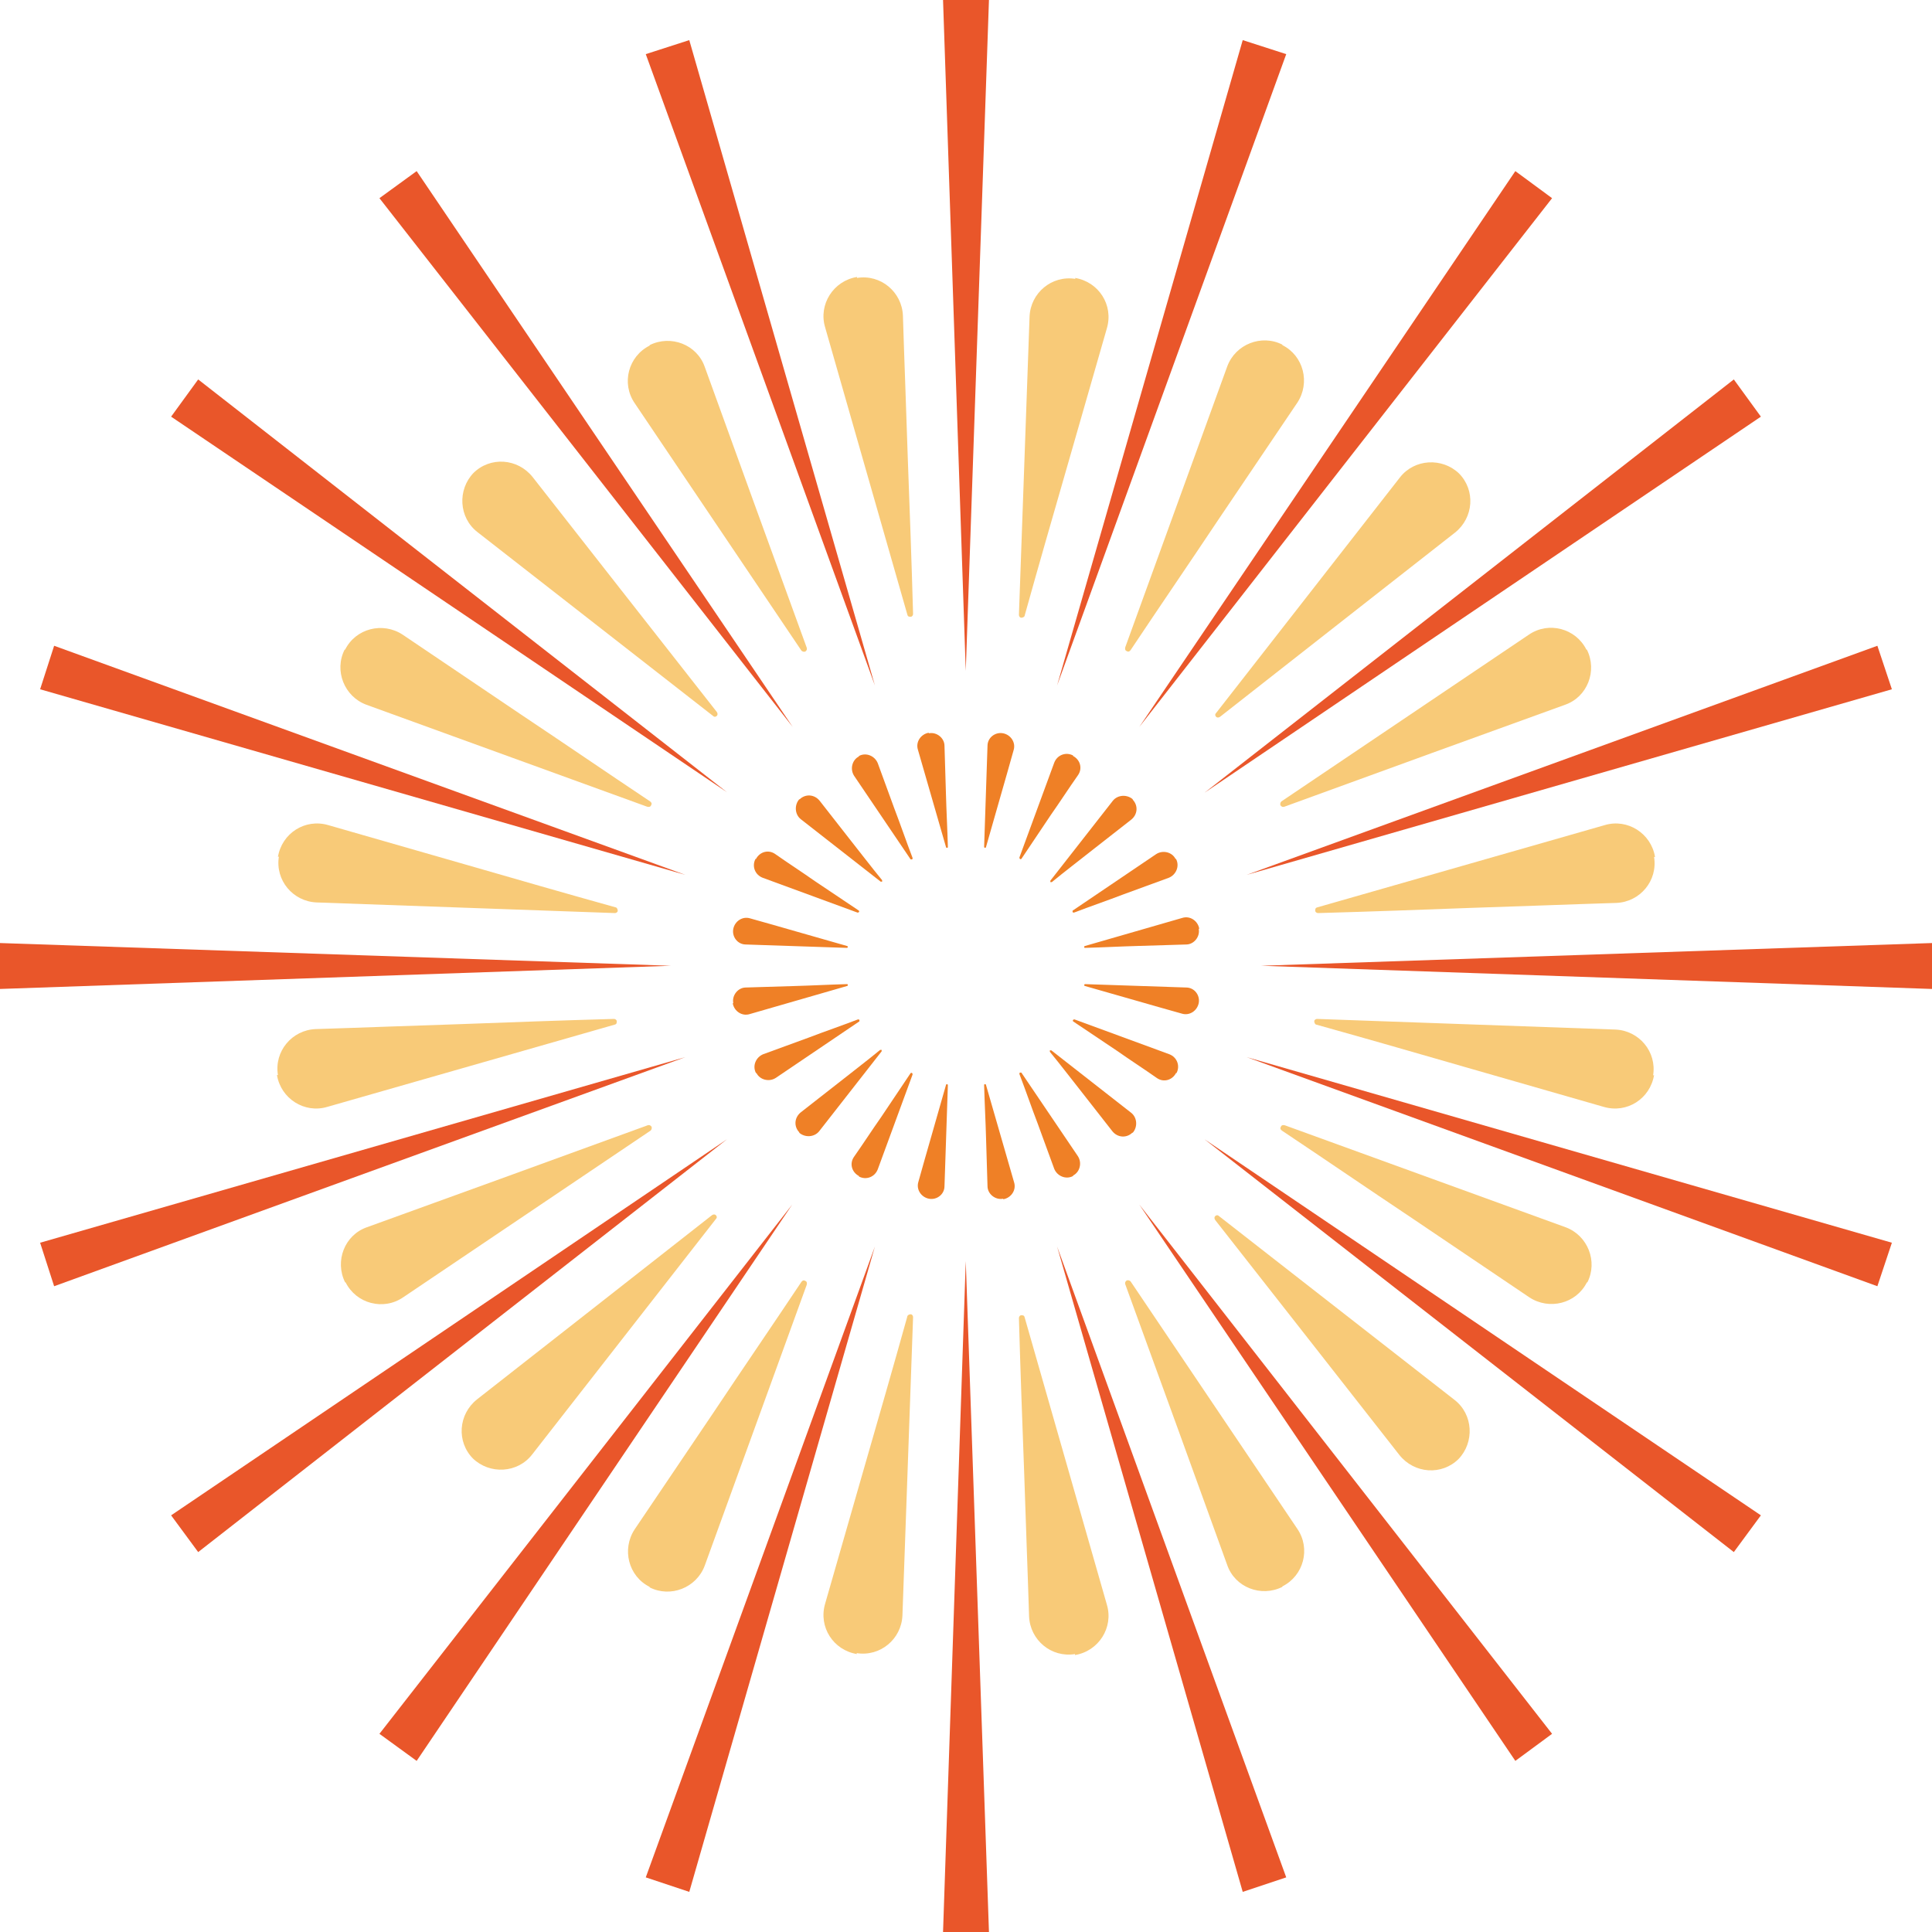
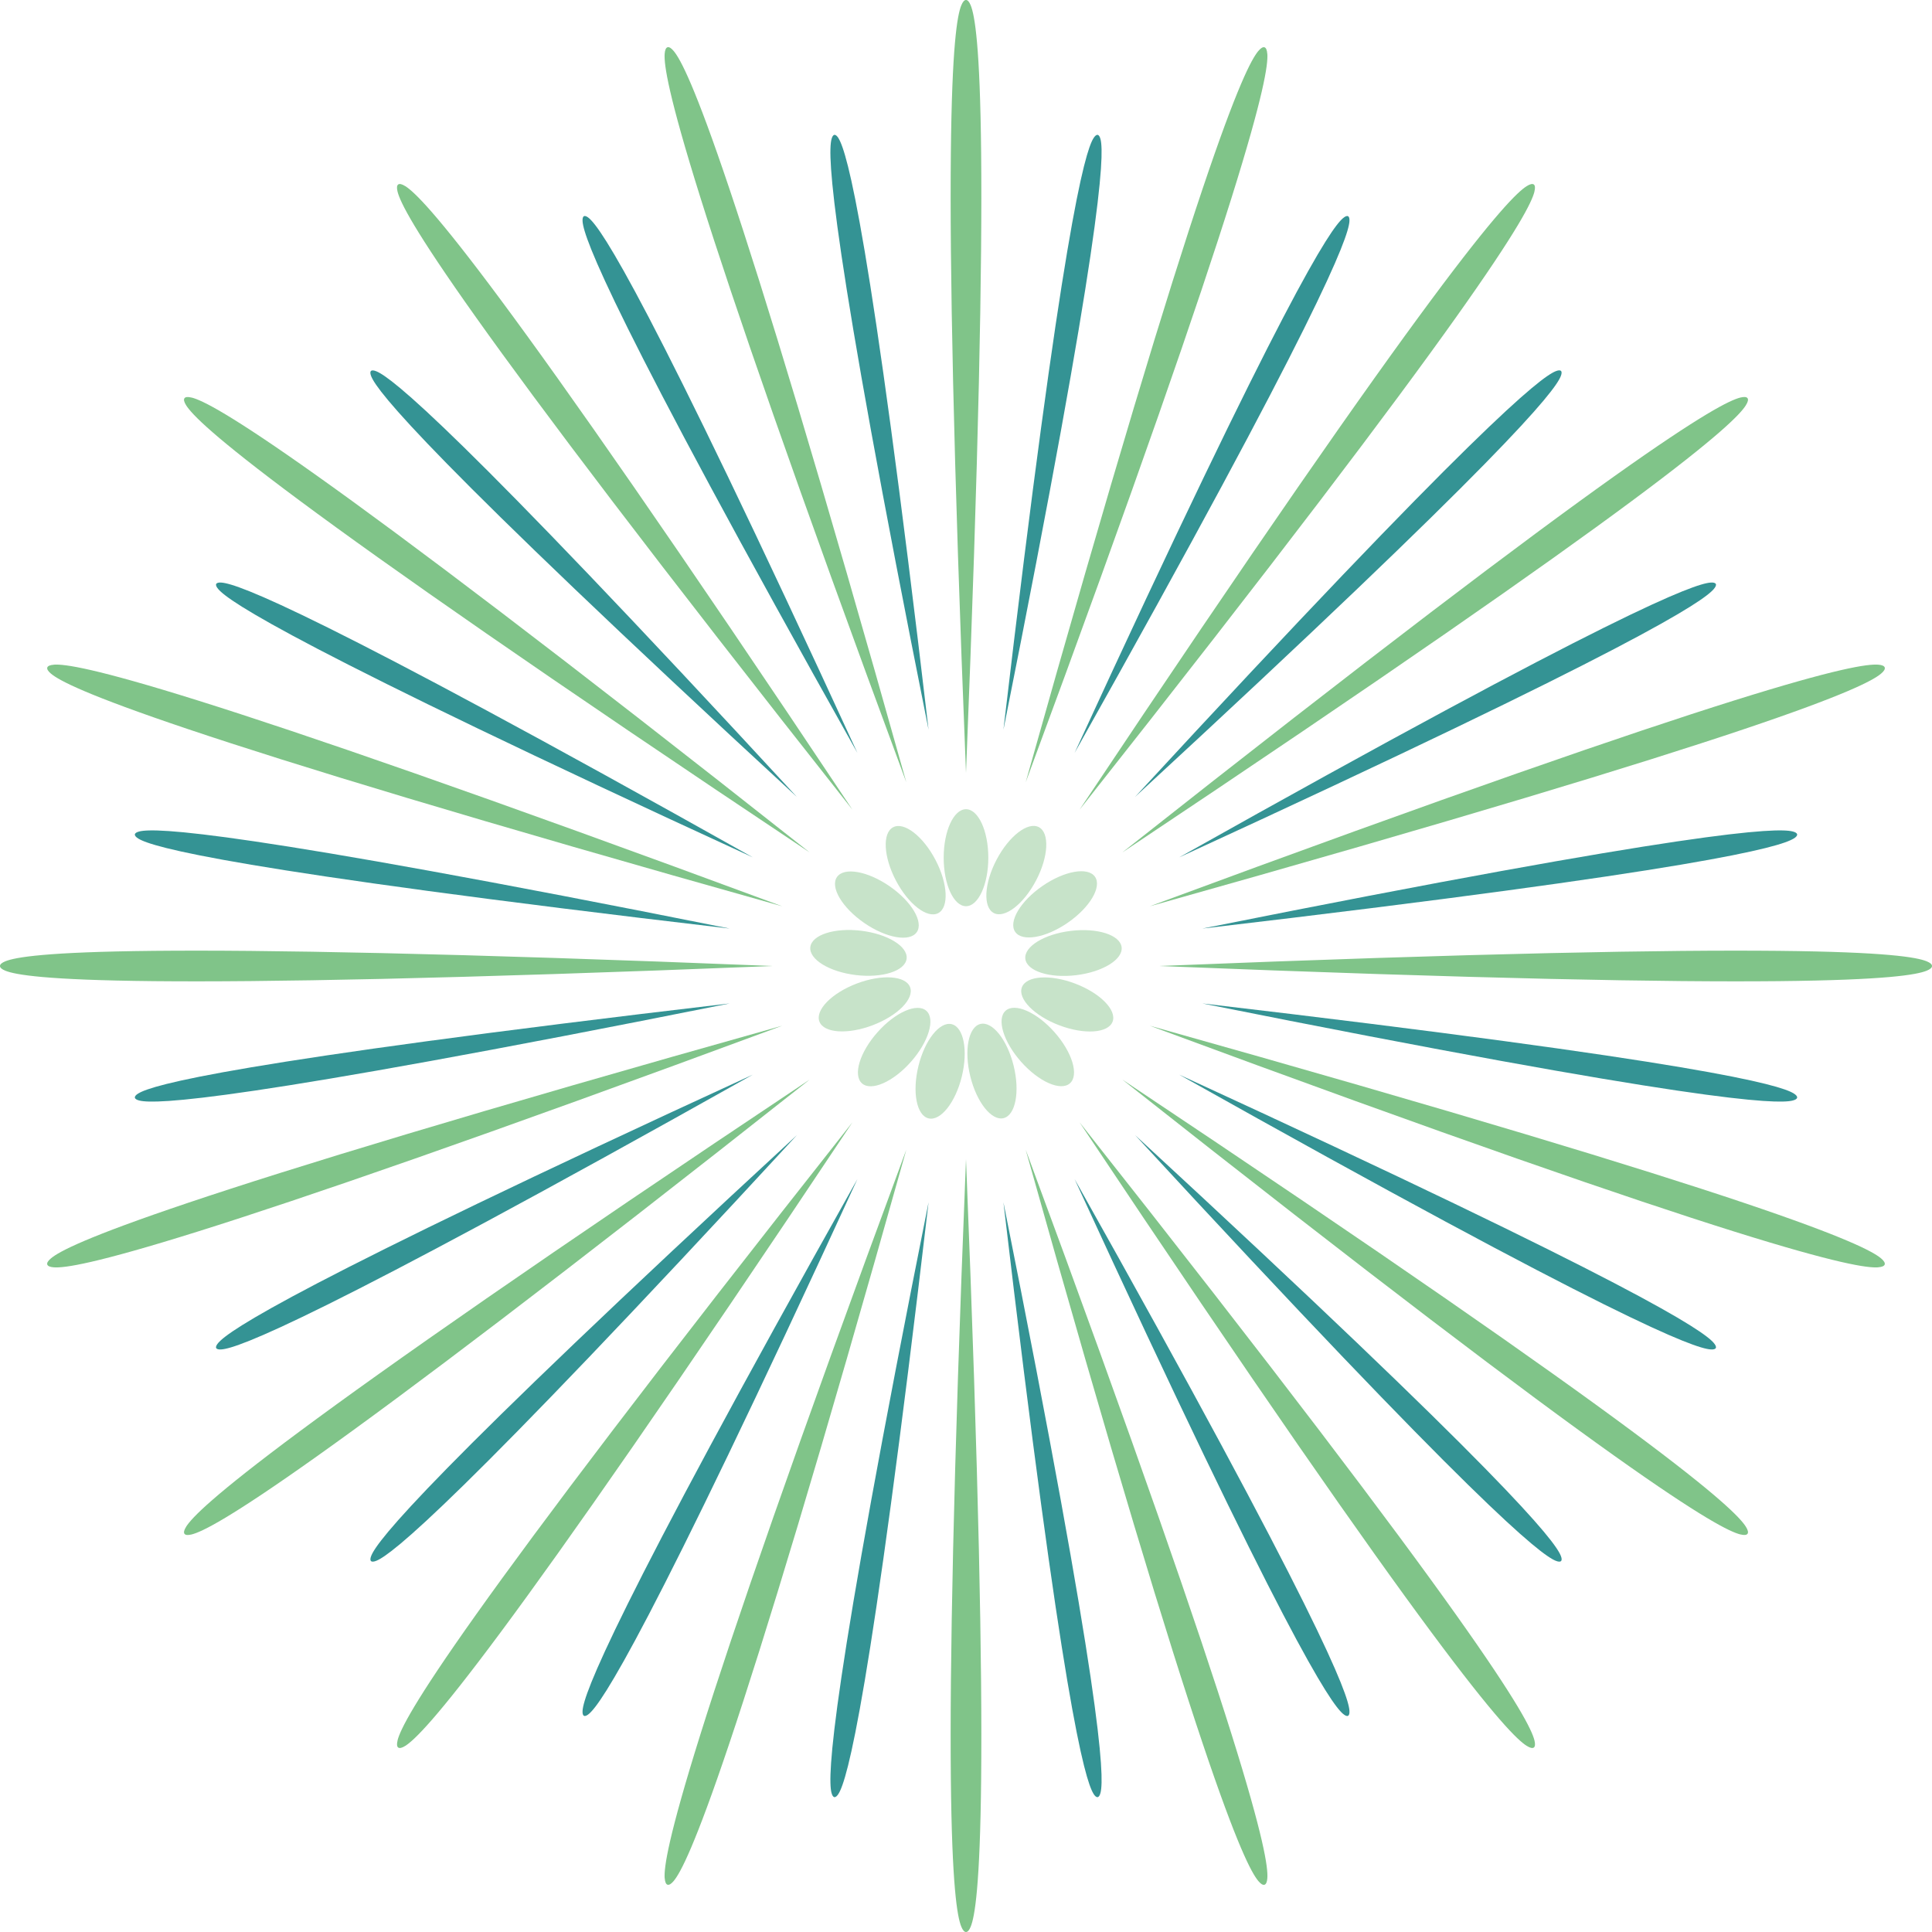
- <svg xmlns="http://www.w3.org/2000/svg" id="a" data-name="图层 1" width="39.97" height="39.97" viewBox="0 0 39.97 39.97">
+ <svg xmlns="http://www.w3.org/2000/svg" id="a" data-name="图层 1" width="400" height="400" viewBox="0 0 400 400">
  <g>
    <g id="b" data-name="&amp;lt;径向重复&amp;gt;">
-       <path d="M16.54,23.43c-.12-.12-.11-.31.03-.42.26-.2.52-.41.78-.61.29-.23.58-.45.86-.68,0,0,.02,0,.03,0,0,0,0,.02,0,.03l-1.29,1.65c-.1.13-.3.14-.42.03Z" fill="#ef8026" />
+       <path d="M199.02,398.88c-1.65-4.09-4.43-24.86.98-158.88,5.41,134.02,2.63,154.79.98,158.88-.6,1.5-1.36,1.5-1.96,0Z" fill="#80c489" />
    </g>
    <g id="c" data-name="&amp;lt;径向重复&amp;gt;">
-       <path d="M15.64,22.2c-.08-.15,0-.33.15-.39.31-.11.62-.23.93-.34.34-.13.69-.25,1.03-.38.01,0,.02,0,.03.01,0,0,0,.02,0,.03l-1.73,1.17c-.14.09-.33.04-.4-.1Z" fill="#ef8026" />
+       <path d="M137.61,388.84c-.3-4.39,3.46-25.01,50.03-150.8-36.26,129.13-45.34,148.02-48.16,151.4-1.04,1.24-1.75,1.01-1.86-.61Z" fill="#80c489" />
    </g>
    <g id="d" data-name="&amp;lt;径向重复&amp;gt;">
-       <path d="M15.17,20.75c-.03-.16.1-.32.26-.32.33-.01.66-.02.99-.03.37-.01.73-.03,1.1-.04.01,0,.02,0,.02.02,0,0,0,.02-.02.02l-2.01.58c-.16.05-.32-.06-.35-.22Z" fill="#ef8026" />
+       <path d="M82.31,360.32c1.07-4.27,11.02-22.72,94.18-127.96-74.39,111.6-88.86,126.77-92.59,129.11-1.37.86-1.98.42-1.58-1.15Z" fill="#80c489" />
    </g>
    <g id="e" data-name="&amp;lt;径向重复&amp;gt;">
-       <path d="M15.17,19.22c.03-.16.19-.27.35-.22.32.09.64.18.95.27.35.1.7.2,1.05.3.01,0,.02.01.02.02,0,0,0,.02-.02.02l-2.09-.07c-.17,0-.29-.16-.26-.32Z" fill="#ef8026" />
+       <path d="M38.53,316.1c2.34-3.73,17.51-18.2,129.11-92.59-105.24,83.15-123.68,93.11-127.96,94.18-1.57.39-2.01-.21-1.15-1.58Z" fill="#80c489" />
    </g>
    <g id="f" data-name="&amp;lt;径向重复&amp;gt;">
-       <path d="M15.64,17.77c.08-.15.26-.2.4-.1.27.19.55.37.82.56.3.2.61.41.91.61,0,0,.01.02,0,.03,0,0-.01.01-.03.01l-1.96-.72c-.16-.06-.23-.24-.15-.39Z" fill="#ef8026" />
+       <path d="M10.56,260.52c3.38-2.83,22.27-11.9,151.4-48.16-125.78,46.56-146.4,50.33-150.8,50.03-1.61-.11-1.85-.83-.61-1.86Z" fill="#80c489" />
    </g>
    <g id="g" data-name="&amp;lt;径向重复&amp;gt;">
-       <path d="M16.54,16.54c.12-.12.31-.11.42.03.2.26.41.52.61.78.23.29.45.58.68.86,0,0,0,.02,0,.03,0,0-.02,0-.03,0l-1.65-1.29c-.13-.1-.14-.3-.03-.42Z" fill="#ef8026" />
+       <path d="M1.12,199.02c4.09-1.65,24.86-4.43,158.88.98-134.02,5.41-154.79,2.63-158.88.98-1.5-.6-1.5-1.36,0-1.96Z" fill="#80c489" />
    </g>
    <g id="h" data-name="&amp;lt;径向重复&amp;gt;">
-       <path d="M17.77,15.64c.15-.08.33,0,.39.15.11.31.23.62.34.93.13.34.25.69.38,1.03,0,.01,0,.02-.01.03,0,0-.02,0-.03,0l-1.17-1.73c-.09-.14-.04-.33.1-.4Z" fill="#ef8026" />
+       <path d="M11.16,137.61c4.39-.3,25.01,3.46,150.8,50.03C32.83,151.37,13.93,142.3,10.56,139.48c-1.24-1.04-1.01-1.75.61-1.86Z" fill="#80c489" />
    </g>
    <g id="i" data-name="&amp;lt;径向重复&amp;gt;">
-       <path d="M19.22,15.17c.16-.03.32.1.32.26.01.33.02.66.03.99.01.37.03.73.04,1.1,0,.01,0,.02-.02.02,0,0-.02,0-.02-.02l-.58-2.01c-.05-.16.06-.32.22-.35Z" fill="#ef8026" />
+       <path d="M39.68,82.31c4.27,1.07,22.72,11.02,127.96,94.18C56.04,102.1,40.87,87.63,38.53,83.9c-.86-1.37-.42-1.98,1.15-1.58Z" fill="#80c489" />
    </g>
    <g id="j" data-name="&amp;lt;径向重复&amp;gt;">
-       <path d="M20.75,15.17c.16.03.27.19.22.35-.09.32-.18.64-.27.95-.1.35-.2.7-.3,1.05,0,.01-.01.02-.02.02,0,0-.02,0-.02-.02l.07-2.09c0-.17.16-.29.32-.26Z" fill="#ef8026" />
+       <path d="M83.9,38.53c3.73,2.34,18.2,17.51,92.59,129.11C93.34,62.4,83.38,43.96,82.31,39.68c-.39-1.57.21-2.01,1.58-1.15Z" fill="#80c489" />
    </g>
    <g id="k" data-name="&amp;lt;径向重复&amp;gt;">
-       <path d="M22.2,15.64c.15.08.2.26.1.4-.19.27-.37.55-.56.82-.2.3-.41.61-.61.91,0,0-.02.01-.03,0,0,0-.01-.01-.01-.03l.72-1.96c.06-.16.24-.23.39-.15Z" fill="#ef8026" />
+       <path d="M139.48,10.56c2.83,3.38,11.9,22.27,48.16,151.4C141.08,36.17,137.31,15.56,137.61,11.16c.11-1.61.83-1.85,1.86-.61Z" fill="#80c489" />
    </g>
    <g id="l" data-name="&amp;lt;径向重复&amp;gt;">
-       <path d="M23.43,16.54c.12.12.11.31-.03.42-.26.2-.52.41-.78.61-.29.23-.58.45-.86.68,0,0-.02,0-.03,0,0,0,0-.02,0-.03l1.29-1.65c.1-.13.3-.14.42-.03Z" fill="#ef8026" />
+       <path d="M200.98,1.12c1.65,4.09,4.43,24.86-.98,158.88-5.41-134.02-2.63-154.79-.98-158.88.6-1.5,1.36-1.5,1.96,0Z" fill="#80c489" />
    </g>
    <g id="m" data-name="&amp;lt;径向重复&amp;gt;">
-       <path d="M24.33,17.77c.08.15,0,.33-.15.39-.31.11-.62.23-.93.34-.34.13-.69.25-1.03.38-.01,0-.02,0-.03-.01,0,0,0-.02,0-.03l1.73-1.17c.14-.09.33-.04.4.1Z" fill="#ef8026" />
+       <path d="M262.39,11.16c.3,4.39-3.46,25.01-50.03,150.8C248.62,32.83,257.7,13.93,260.52,10.56c1.04-1.24,1.75-1.01,1.86.61Z" fill="#80c489" />
    </g>
    <g id="n" data-name="&amp;lt;径向重复&amp;gt;">
-       <path d="M24.8,19.22c.03.16-.1.32-.26.32-.33.01-.66.02-.99.03-.37.01-.73.03-1.1.04-.01,0-.02,0-.02-.02,0,0,0-.02.02-.02l2.01-.58c.16-.05.32.06.35.22Z" fill="#ef8026" />
+       <path d="M317.69,39.68c-1.07,4.27-11.02,22.72-94.18,127.96,74.39-111.6,88.86-126.77,92.59-129.11,1.37-.86,1.98-.42,1.58,1.15Z" fill="#80c489" />
    </g>
    <g id="o" data-name="&amp;lt;径向重复&amp;gt;">
-       <path d="M24.8,20.75c-.03.16-.19.27-.35.22-.32-.09-.64-.18-.95-.27-.35-.1-.7-.2-1.05-.3-.01,0-.02-.01-.02-.02,0,0,0-.02.02-.02l2.09.07c.17,0,.29.16.26.32Z" fill="#ef8026" />
+       <path d="M361.47,83.9c-2.34,3.73-17.51,18.2-129.11,92.59,105.24-83.15,123.68-93.11,127.96-94.18,1.57-.39,2.01.21,1.15,1.58Z" fill="#80c489" />
    </g>
    <g id="p" data-name="&amp;lt;径向重复&amp;gt;">
-       <path d="M24.33,22.2c-.08.15-.26.2-.4.1-.27-.19-.55-.37-.82-.56-.3-.2-.61-.41-.91-.61,0,0-.01-.02,0-.03,0,0,.01-.01.03-.01l1.96.72c.16.06.23.24.15.39Z" fill="#ef8026" />
+       <path d="M389.44,139.48c-3.38,2.83-22.27,11.9-151.4,48.16,125.78-46.56,146.4-50.33,150.8-50.03,1.61.11,1.85.83.61,1.86Z" fill="#80c489" />
    </g>
    <g id="q" data-name="&amp;lt;径向重复&amp;gt;">
-       <path d="M23.43,23.43c-.12.12-.31.11-.42-.03-.2-.26-.41-.52-.61-.78-.23-.29-.45-.58-.68-.86,0,0,0-.02,0-.03,0,0,.02,0,.03,0l1.65,1.29c.13.1.14.3.03.42Z" fill="#ef8026" />
+       <path d="M398.88,200.98c-4.09,1.65-24.86,4.43-158.88-.98,134.02-5.41,154.79-2.63,158.88-.98,1.5.6,1.5,1.36,0,1.96Z" fill="#80c489" />
    </g>
    <g id="r" data-name="&amp;lt;径向重复&amp;gt;">
-       <path d="M22.2,24.33c-.15.08-.33,0-.39-.15-.11-.31-.23-.62-.34-.93-.13-.34-.25-.69-.38-1.03,0-.01,0-.02.01-.03,0,0,.02,0,.03,0l1.17,1.73c.09.14.04.33-.1.4Z" fill="#ef8026" />
+       <path d="M388.84,262.39c-4.39.3-25.01-3.46-150.8-50.03,129.13,36.26,148.02,45.34,151.4,48.16,1.24,1.04,1.01,1.75-.61,1.86Z" fill="#80c489" />
    </g>
    <g id="s" data-name="&amp;lt;径向重复&amp;gt;">
-       <path d="M20.75,24.8c-.16.03-.32-.1-.32-.26-.01-.33-.02-.66-.03-.99-.01-.37-.03-.73-.04-1.1,0-.01,0-.02.02-.02,0,0,.02,0,.02.02l.58,2.01c.05.16-.06.32-.22.35Z" fill="#ef8026" />
+       <path d="M360.32,317.69c-4.27-1.07-22.72-11.02-127.96-94.18,111.6,74.39,126.77,88.86,129.11,92.59.86,1.37.42,1.98-1.15,1.58Z" fill="#80c489" />
    </g>
    <g id="t" data-name="&amp;lt;径向重复&amp;gt;">
-       <path d="M19.22,24.8c-.16-.03-.27-.19-.22-.35.09-.32.18-.64.27-.95.1-.35.2-.7.3-1.05,0-.01.01-.02.02-.02,0,0,.02,0,.02.02l-.07,2.09c0,.17-.16.29-.32.26Z" fill="#ef8026" />
+       <path d="M316.1,361.47c-3.73-2.34-18.2-17.51-92.59-129.11,83.15,105.24,93.11,123.68,94.18,127.96.39,1.57-.21,2.01-1.58,1.15Z" fill="#80c489" />
    </g>
    <g id="u" data-name="&amp;lt;径向重复&amp;gt;">
-       <path d="M17.77,24.33c-.15-.08-.2-.26-.1-.4.19-.27.37-.55.56-.82.2-.3.41-.61.61-.91,0,0,.02-.01.03,0,0,0,.01.01.01.03l-.72,1.96c-.06.16-.24.23-.39.15Z" fill="#ef8026" />
+       <path d="M260.52,389.44c-2.83-3.38-11.9-22.27-48.16-151.4,46.56,125.78,50.33,146.4,50.03,150.8-.11,1.61-.83,1.85-1.86.61Z" fill="#80c489" />
    </g>
  </g>
  <g>
    <g id="v" data-name="&amp;lt;径向重复&amp;gt;">
-       <path d="M9.79,30.18c-.35-.35-.31-.92.08-1.23.77-.6,1.54-1.21,2.31-1.81.85-.67,1.7-1.33,2.55-2,.03-.02.06-.02.08,0,.02.02.03.05,0,.08l-3.8,4.87c-.3.39-.88.42-1.23.08Z" fill="#f8ca78" />
+       <path d="M77.96,76.89c3.16,1.34,16.14,11.26,87.01,88.09-76.84-70.87-86.75-83.85-88.09-87.01-.49-1.16-.08-1.57,1.08-1.08Z" fill="#349394" />
    </g>
    <g id="w" data-name="&amp;lt;径向重复&amp;gt;">
-       <path d="M7.14,26.53c-.22-.44-.01-.98.45-1.14.92-.33,1.84-.67,2.76-1,1.02-.37,2.03-.74,3.05-1.11.03-.01.06,0,.08.03.01.03,0,.06-.02.08l-5.12,3.45c-.41.28-.97.13-1.19-.31Z" fill="#f8ca78" />
+       <path d="M121.98,45.2c2.59,2.26,11.88,15.69,55.53,110.67-51.18-91.14-56.59-106.56-56.89-109.98-.11-1.26.41-1.52,1.36-.69Z" fill="#349394" />
    </g>
    <g id="x" data-name="&amp;lt;径向重复&amp;gt;">
-       <path d="M5.75,22.24c-.08-.49.29-.93.78-.95.98-.03,1.96-.07,2.93-.1,1.08-.04,2.16-.08,3.24-.11.03,0,.06.02.06.05,0,.03,0,.06-.05.07l-5.94,1.7c-.47.14-.96-.17-1.04-.66Z" fill="#f8ca78" />
+       <path d="M173.63,28.67c1.76,2.94,6.44,18.59,18.62,122.41-20.51-102.5-20.89-118.83-20.12-122.17.28-1.23.86-1.32,1.51-.24Z" fill="#349394" />
    </g>
    <g id="y" data-name="&amp;lt;径向重复&amp;gt;">
-       <path d="M5.75,17.73c.08-.49.56-.8,1.04-.66.94.27,1.88.54,2.82.81,1.04.3,2.08.6,3.12.89.03,0,.05.04.05.07,0,.03-.03.05-.06.05l-6.17-.22c-.49-.02-.86-.46-.78-.95Z" fill="#f8ca78" />
+       <path d="M227.87,28.9c.77,3.35.38,19.68-20.12,122.18,12.17-103.82,16.85-119.47,18.61-122.41.65-1.08,1.23-.99,1.51.24Z" fill="#349394" />
    </g>
    <g id="z" data-name="&amp;lt;径向重复&amp;gt;">
-       <path d="M7.14,13.44c.22-.44.78-.58,1.19-.31.81.55,1.62,1.09,2.43,1.64.9.6,1.79,1.21,2.69,1.81.03.02.04.05.02.08-.01.03-.04.04-.08.03l-5.81-2.11c-.46-.17-.67-.71-.45-1.14Z" fill="#f8ca78" />
+       <path d="M279.38,45.89c-.3,3.42-5.72,18.83-56.89,109.98,43.66-94.98,52.94-108.42,55.53-110.67.95-.83,1.47-.56,1.36.69Z" fill="#349394" />
    </g>
    <g id="aa" data-name="&amp;lt;径向重复&amp;gt;">
-       <path d="M9.79,9.79c.35-.35.92-.31,1.23.08.6.77,1.21,1.54,1.81,2.31.67.85,1.33,1.7,2,2.55.02.03.02.06,0,.08-.02.02-.05.03-.08,0l-4.87-3.8c-.39-.3-.42-.88-.08-1.23Z" fill="#f8ca78" />
+       <path d="M323.11,77.96c-1.34,3.16-11.26,16.14-88.09,87.01,70.87-76.84,83.85-86.75,87.01-88.09,1.16-.49,1.57-.08,1.08,1.08Z" fill="#349394" />
    </g>
    <g id="ab" data-name="&amp;lt;径向重复&amp;gt;">
-       <path d="M13.44,7.14c.44-.22.98-.01,1.14.45.33.92.67,1.84,1,2.76.37,1.02.74,2.03,1.11,3.05.01.03,0,.06-.03.08-.03.01-.06,0-.08-.02l-3.45-5.12c-.28-.41-.13-.97.31-1.19Z" fill="#f8ca78" />
+       <path d="M354.8,121.98c-2.26,2.59-15.69,11.88-110.67,55.53,91.14-51.18,106.56-56.59,109.98-56.89,1.26-.11,1.52.41.69,1.36Z" fill="#349394" />
    </g>
    <g id="ac" data-name="&amp;lt;径向重复&amp;gt;">
-       <path d="M17.73,5.75c.49-.08.93.29.95.78.03.98.07,1.96.1,2.93.04,1.08.08,2.16.11,3.24,0,.03-.02.06-.05.06-.03,0-.06,0-.07-.05l-1.7-5.94c-.14-.47.17-.96.66-1.04Z" fill="#f8ca78" />
+       <path d="M371.33,173.63c-2.94,1.76-18.59,6.44-122.41,18.62,102.5-20.51,118.83-20.89,122.17-20.12,1.23.28,1.32.86.24,1.51Z" fill="#349394" />
    </g>
    <g id="ad" data-name="&amp;lt;径向重复&amp;gt;">
-       <path d="M22.24,5.75c.49.08.8.56.66,1.04-.27.94-.54,1.88-.81,2.82-.3,1.04-.6,2.08-.89,3.12,0,.03-.04.05-.07.05-.03,0-.05-.03-.05-.06l.22-6.17c.02-.49.46-.86.95-.78Z" fill="#f8ca78" />
+       <path d="M371.1,227.87c-3.35.77-19.68.38-122.18-20.12,103.82,12.17,119.47,16.85,122.41,18.61,1.08.65.99,1.23-.24,1.51Z" fill="#349394" />
    </g>
    <g id="ae" data-name="&amp;lt;径向重复&amp;gt;">
-       <path d="M26.53,7.14c.44.22.58.78.31,1.19-.55.81-1.09,1.62-1.64,2.43-.6.9-1.21,1.79-1.81,2.69-.02.03-.05.04-.08.02-.03-.01-.04-.04-.03-.08l2.11-5.81c.17-.46.71-.67,1.14-.45Z" fill="#f8ca78" />
+       <path d="M354.11,279.38c-3.42-.3-18.83-5.72-109.98-56.89,94.98,43.66,108.42,52.94,110.67,55.53.83.95.56,1.47-.69,1.36Z" fill="#349394" />
    </g>
    <g id="af" data-name="&amp;lt;径向重复&amp;gt;">
-       <path d="M30.18,9.79c.35.35.31.92-.08,1.23-.77.6-1.54,1.21-2.31,1.81-.85.67-1.7,1.33-2.55,2-.03.02-.06.02-.08,0-.02-.02-.03-.05,0-.08l3.8-4.87c.3-.39.88-.42,1.23-.08Z" fill="#f8ca78" />
+       <path d="M322.04,323.12c-3.16-1.34-16.14-11.26-87.01-88.09,76.84,70.87,86.75,83.85,88.09,87.01.49,1.16.08,1.57-1.08,1.08Z" fill="#349394" />
    </g>
    <g id="ag" data-name="&amp;lt;径向重复&amp;gt;">
-       <path d="M32.83,13.44c.22.44.01.98-.45,1.14-.92.33-1.84.67-2.76,1-1.02.37-2.03.74-3.05,1.11-.03.01-.06,0-.08-.03-.01-.03,0-.06.02-.08l5.12-3.45c.41-.28.97-.13,1.19.31Z" fill="#f8ca78" />
+       <path d="M278.02,354.8c-2.59-2.26-11.88-15.69-55.53-110.67,51.18,91.14,56.59,106.56,56.89,109.98.11,1.26-.41,1.52-1.36.69Z" fill="#349394" />
    </g>
    <g id="ah" data-name="&amp;lt;径向重复&amp;gt;">
-       <path d="M34.22,17.73c.08.49-.29.93-.78.95-.98.03-1.96.07-2.93.1-1.08.04-2.16.08-3.24.11-.03,0-.06-.02-.06-.05,0-.03,0-.06.05-.07l5.94-1.7c.47-.14.96.17,1.04.66Z" fill="#f8ca78" />
+       <path d="M226.37,371.33c-1.76-2.94-6.44-18.59-18.62-122.41,20.51,102.5,20.89,118.83,20.12,122.17-.28,1.23-.86,1.32-1.51.24Z" fill="#349394" />
    </g>
    <g id="ai" data-name="&amp;lt;径向重复&amp;gt;">
-       <path d="M34.22,22.24c-.08.49-.56.8-1.04.66-.94-.27-1.88-.54-2.82-.81-1.04-.3-2.08-.6-3.12-.89-.03,0-.05-.04-.05-.07,0-.03.03-.05.06-.05l6.17.22c.49.02.86.46.78.95Z" fill="#f8ca78" />
+       <path d="M172.13,371.1c-.77-3.35-.38-19.68,20.12-122.18-12.17,103.82-16.85,119.47-18.61,122.41-.65,1.08-1.23.99-1.51-.24Z" fill="#349394" />
    </g>
    <g id="aj" data-name="&amp;lt;径向重复&amp;gt;">
-       <path d="M32.83,26.53c-.22.44-.78.58-1.19.31-.81-.55-1.62-1.09-2.43-1.64-.9-.6-1.79-1.21-2.69-1.81-.03-.02-.04-.05-.02-.08.01-.03.04-.04.08-.03l5.81,2.11c.46.17.67.71.45,1.14Z" fill="#f8ca78" />
+       <path d="M120.62,354.11c.3-3.42,5.72-18.83,56.89-109.98-43.66,94.98-52.94,108.42-55.53,110.67-.95.83-1.47.56-1.36-.69Z" fill="#349394" />
    </g>
    <g id="ak" data-name="&amp;lt;径向重复&amp;gt;">
-       <path d="M30.18,30.18c-.35.35-.92.31-1.23-.08-.6-.77-1.21-1.54-1.81-2.31-.67-.85-1.33-1.7-2-2.55-.02-.03-.02-.06,0-.08.02-.02.05-.03.08,0l4.87,3.8c.39.3.42.88.08,1.23Z" fill="#f8ca78" />
+       <path d="M76.89,322.04c1.34-3.16,11.26-16.14,88.09-87.01-70.87,76.84-83.85,86.75-87.01,88.09-1.16.49-1.57.08-1.08-1.08Z" fill="#349394" />
    </g>
    <g id="al" data-name="&amp;lt;径向重复&amp;gt;">
-       <path d="M26.53,32.83c-.44.22-.98.01-1.14-.45-.33-.92-.67-1.84-1-2.76-.37-1.02-.74-2.03-1.11-3.05-.01-.03,0-.06.03-.08.03-.01.06,0,.08.02l3.45,5.12c.28.41.13.97-.31,1.19Z" fill="#f8ca78" />
+       <path d="M45.2,278.02c2.26-2.59,15.69-11.88,110.67-55.53-91.14,51.18-106.56,56.59-109.98,56.89-1.26.11-1.52-.41-.69-1.36Z" fill="#349394" />
    </g>
    <g id="am" data-name="&amp;lt;径向重复&amp;gt;">
-       <path d="M22.24,34.22c-.49.08-.93-.29-.95-.78-.03-.98-.07-1.96-.1-2.93-.04-1.08-.08-2.16-.11-3.24,0-.03.02-.06.05-.06.03,0,.06,0,.07.05l1.7,5.94c.14.47-.17.96-.66,1.04Z" fill="#f8ca78" />
+       <path d="M28.67,226.37c2.94-1.76,18.59-6.44,122.41-18.62-102.5,20.51-118.83,20.89-122.17,20.12-1.23-.28-1.32-.86-.24-1.51Z" fill="#349394" />
    </g>
    <g id="an" data-name="&amp;lt;径向重复&amp;gt;">
-       <path d="M17.73,34.22c-.49-.08-.8-.56-.66-1.04.27-.94.54-1.88.81-2.82.3-1.04.6-2.08.89-3.12,0-.03.04-.05.07-.05.03,0,.05.03.05.06l-.22,6.17c-.02.49-.46.86-.95.78Z" fill="#f8ca78" />
+       <path d="M28.9,172.13c3.35-.77,19.68-.38,122.18,20.12-103.82-12.17-119.47-16.85-122.41-18.61-1.08-.65-.99-1.23.24-1.51Z" fill="#349394" />
    </g>
    <g id="ao" data-name="&amp;lt;径向重复&amp;gt;">
-       <path d="M13.44,32.83c-.44-.22-.58-.78-.31-1.19.55-.81,1.09-1.62,1.64-2.43.6-.9,1.21-1.79,1.81-2.69.02-.03.05-.04.08-.02.03.01.04.04.03.08l-2.11,5.81c-.17.46-.71.67-1.14.45Z" fill="#f8ca78" />
+       <path d="M45.89,120.62c3.42.3,18.83,5.72,109.98,56.89-94.98-43.66-108.42-52.94-110.67-55.53-.83-.95-.56-1.47.69-1.36Z" fill="#349394" />
    </g>
  </g>
  <g>
    <g id="ap" data-name="&amp;lt;径向重复&amp;gt;">
-       <polygon points="19.51 39.97 19.98 26.09 20.46 39.97 19.51 39.97" fill="#e9562a" />
+       <ellipse cx="200" cy="177.58" rx="4.62" ry="10.04" fill="#c7e3c9" />
    </g>
    <g id="aq" data-name="&amp;lt;径向重复&amp;gt;">
-       <polygon points="13.36 38.84 18.1 25.79 14.26 39.14 13.36 38.84" fill="#e9562a" />
+       <ellipse cx="210.42" cy="180.15" rx="10.04" ry="4.62" transform="translate(-46.88 282.75) rotate(-62.31)" fill="#c7e3c9" />
    </g>
    <g id="ar" data-name="&amp;lt;径向重复&amp;gt;">
-       <polygon points="7.85 35.87 16.39 24.92 8.62 36.43 7.85 35.87" fill="#e9562a" />
+       <ellipse cx="218.45" cy="187.26" rx="10.04" ry="4.62" transform="translate(-67.71 157.24) rotate(-34.62)" fill="#c7e3c9" />
    </g>
    <g id="as" data-name="&amp;lt;径向重复&amp;gt;">
-       <polygon points="3.54 31.35 15.04 23.57 4.1 32.11 3.54 31.35" fill="#e9562a" />
+       <ellipse cx="222.26" cy="197.3" rx="10.04" ry="4.62" transform="translate(-22.16 28.23) rotate(-6.92)" fill="#c7e3c9" />
    </g>
    <g id="at" data-name="&amp;lt;径向重复&amp;gt;">
-       <polygon points=".83 25.71 14.18 21.87 1.12 26.61 .83 25.71" fill="#e9562a" />
+       <ellipse cx="220.96" cy="207.95" rx="4.62" ry="10.04" transform="translate(-51.83 340.82) rotate(-69.23)" fill="#c7e3c9" />
    </g>
    <g id="au" data-name="&amp;lt;径向重复&amp;gt;">
-       <polygon points="0 19.51 13.88 19.98 0 20.46 0 19.51" fill="#e9562a" />
+       <ellipse cx="214.87" cy="216.78" rx="4.62" ry="10.04" transform="translate(-89.72 197) rotate(-41.54)" fill="#c7e3c9" />
    </g>
    <g id="av" data-name="&amp;lt;径向重复&amp;gt;">
-       <polygon points="1.12 13.36 14.18 18.1 .83 14.26 1.12 13.36" fill="#e9562a" />
+       <ellipse cx="205.37" cy="221.77" rx="4.62" ry="10.04" transform="translate(-47.11 55.59) rotate(-13.85)" fill="#c7e3c9" />
    </g>
    <g id="aw" data-name="&amp;lt;径向重复&amp;gt;">
-       <polygon points="4.1 7.85 15.04 16.39 3.54 8.62 4.1 7.85" fill="#e9562a" />
+       <ellipse cx="194.63" cy="221.77" rx="10.04" ry="4.62" transform="translate(-67.27 357.68) rotate(-76.15)" fill="#c7e3c9" />
    </g>
    <g id="ax" data-name="&amp;lt;径向重复&amp;gt;">
-       <polygon points="8.62 3.54 16.4 15.04 7.85 4.1 8.62 3.54" fill="#e9562a" />
+       <ellipse cx="185.13" cy="216.78" rx="10.04" ry="4.62" transform="translate(-99.9 211.6) rotate(-48.46)" fill="#c7e3c9" />
    </g>
    <g id="ay" data-name="&amp;lt;径向重复&amp;gt;">
-       <polygon points="14.26 .83 18.1 14.18 13.36 1.12 14.26 .83" fill="#e9562a" />
+       <ellipse cx="179.04" cy="207.95" rx="10.04" ry="4.62" transform="translate(-62.11 77) rotate(-20.77)" fill="#c7e3c9" />
    </g>
    <g id="az" data-name="&amp;lt;径向重复&amp;gt;">
-       <polygon points="20.46 0 19.98 13.88 19.51 0 20.46 0" fill="#e9562a" />
+       <ellipse cx="177.74" cy="197.3" rx="4.62" ry="10.04" transform="translate(-39.54 349.96) rotate(-83.08)" fill="#c7e3c9" />
    </g>
    <g id="ba" data-name="&amp;lt;径向重复&amp;gt;">
-       <polygon points="26.61 1.12 21.87 14.18 25.71 .83 26.61 1.12" fill="#e9562a" />
+       <ellipse cx="181.55" cy="187.26" rx="4.62" ry="10.04" transform="translate(-75.7 230.3) rotate(-55.38)" fill="#c7e3c9" />
    </g>
    <g id="bb" data-name="&amp;lt;径向重复&amp;gt;">
-       <polygon points="32.11 4.1 23.57 15.04 31.35 3.54 32.11 4.1" fill="#e9562a" />
-     </g>
-     <g id="bc" data-name="&amp;lt;径向重复&amp;gt;">
-       <polygon points="36.43 8.62 24.92 16.4 35.87 7.85 36.43 8.62" fill="#e9562a" />
-     </g>
-     <g id="bd" data-name="&amp;lt;径向重复&amp;gt;">
-       <polygon points="39.14 14.26 25.79 18.1 38.84 13.36 39.14 14.26" fill="#e9562a" />
-     </g>
-     <g id="be" data-name="&amp;lt;径向重复&amp;gt;">
-       <polygon points="39.97 20.46 26.09 19.98 39.97 19.51 39.97 20.46" fill="#e9562a" />
-     </g>
-     <g id="bf" data-name="&amp;lt;径向重复&amp;gt;">
-       <polygon points="38.84 26.61 25.79 21.87 39.14 25.71 38.84 26.61" fill="#e9562a" />
-     </g>
-     <g id="bg" data-name="&amp;lt;径向重复&amp;gt;">
-       <polygon points="35.87 32.11 24.92 23.57 36.43 31.35 35.87 32.11" fill="#e9562a" />
-     </g>
-     <g id="bh" data-name="&amp;lt;径向重复&amp;gt;">
-       <polygon points="31.35 36.43 23.57 24.92 32.11 35.87 31.35 36.43" fill="#e9562a" />
-     </g>
-     <g id="bi" data-name="&amp;lt;径向重复&amp;gt;">
-       <polygon points="25.71 39.14 21.87 25.79 26.61 38.84 25.71 39.14" fill="#e9562a" />
+       <ellipse cx="189.58" cy="180.15" rx="4.62" ry="10.04" transform="translate(-62 108.74) rotate(-27.69)" fill="#c7e3c9" />
    </g>
  </g>
</svg>
